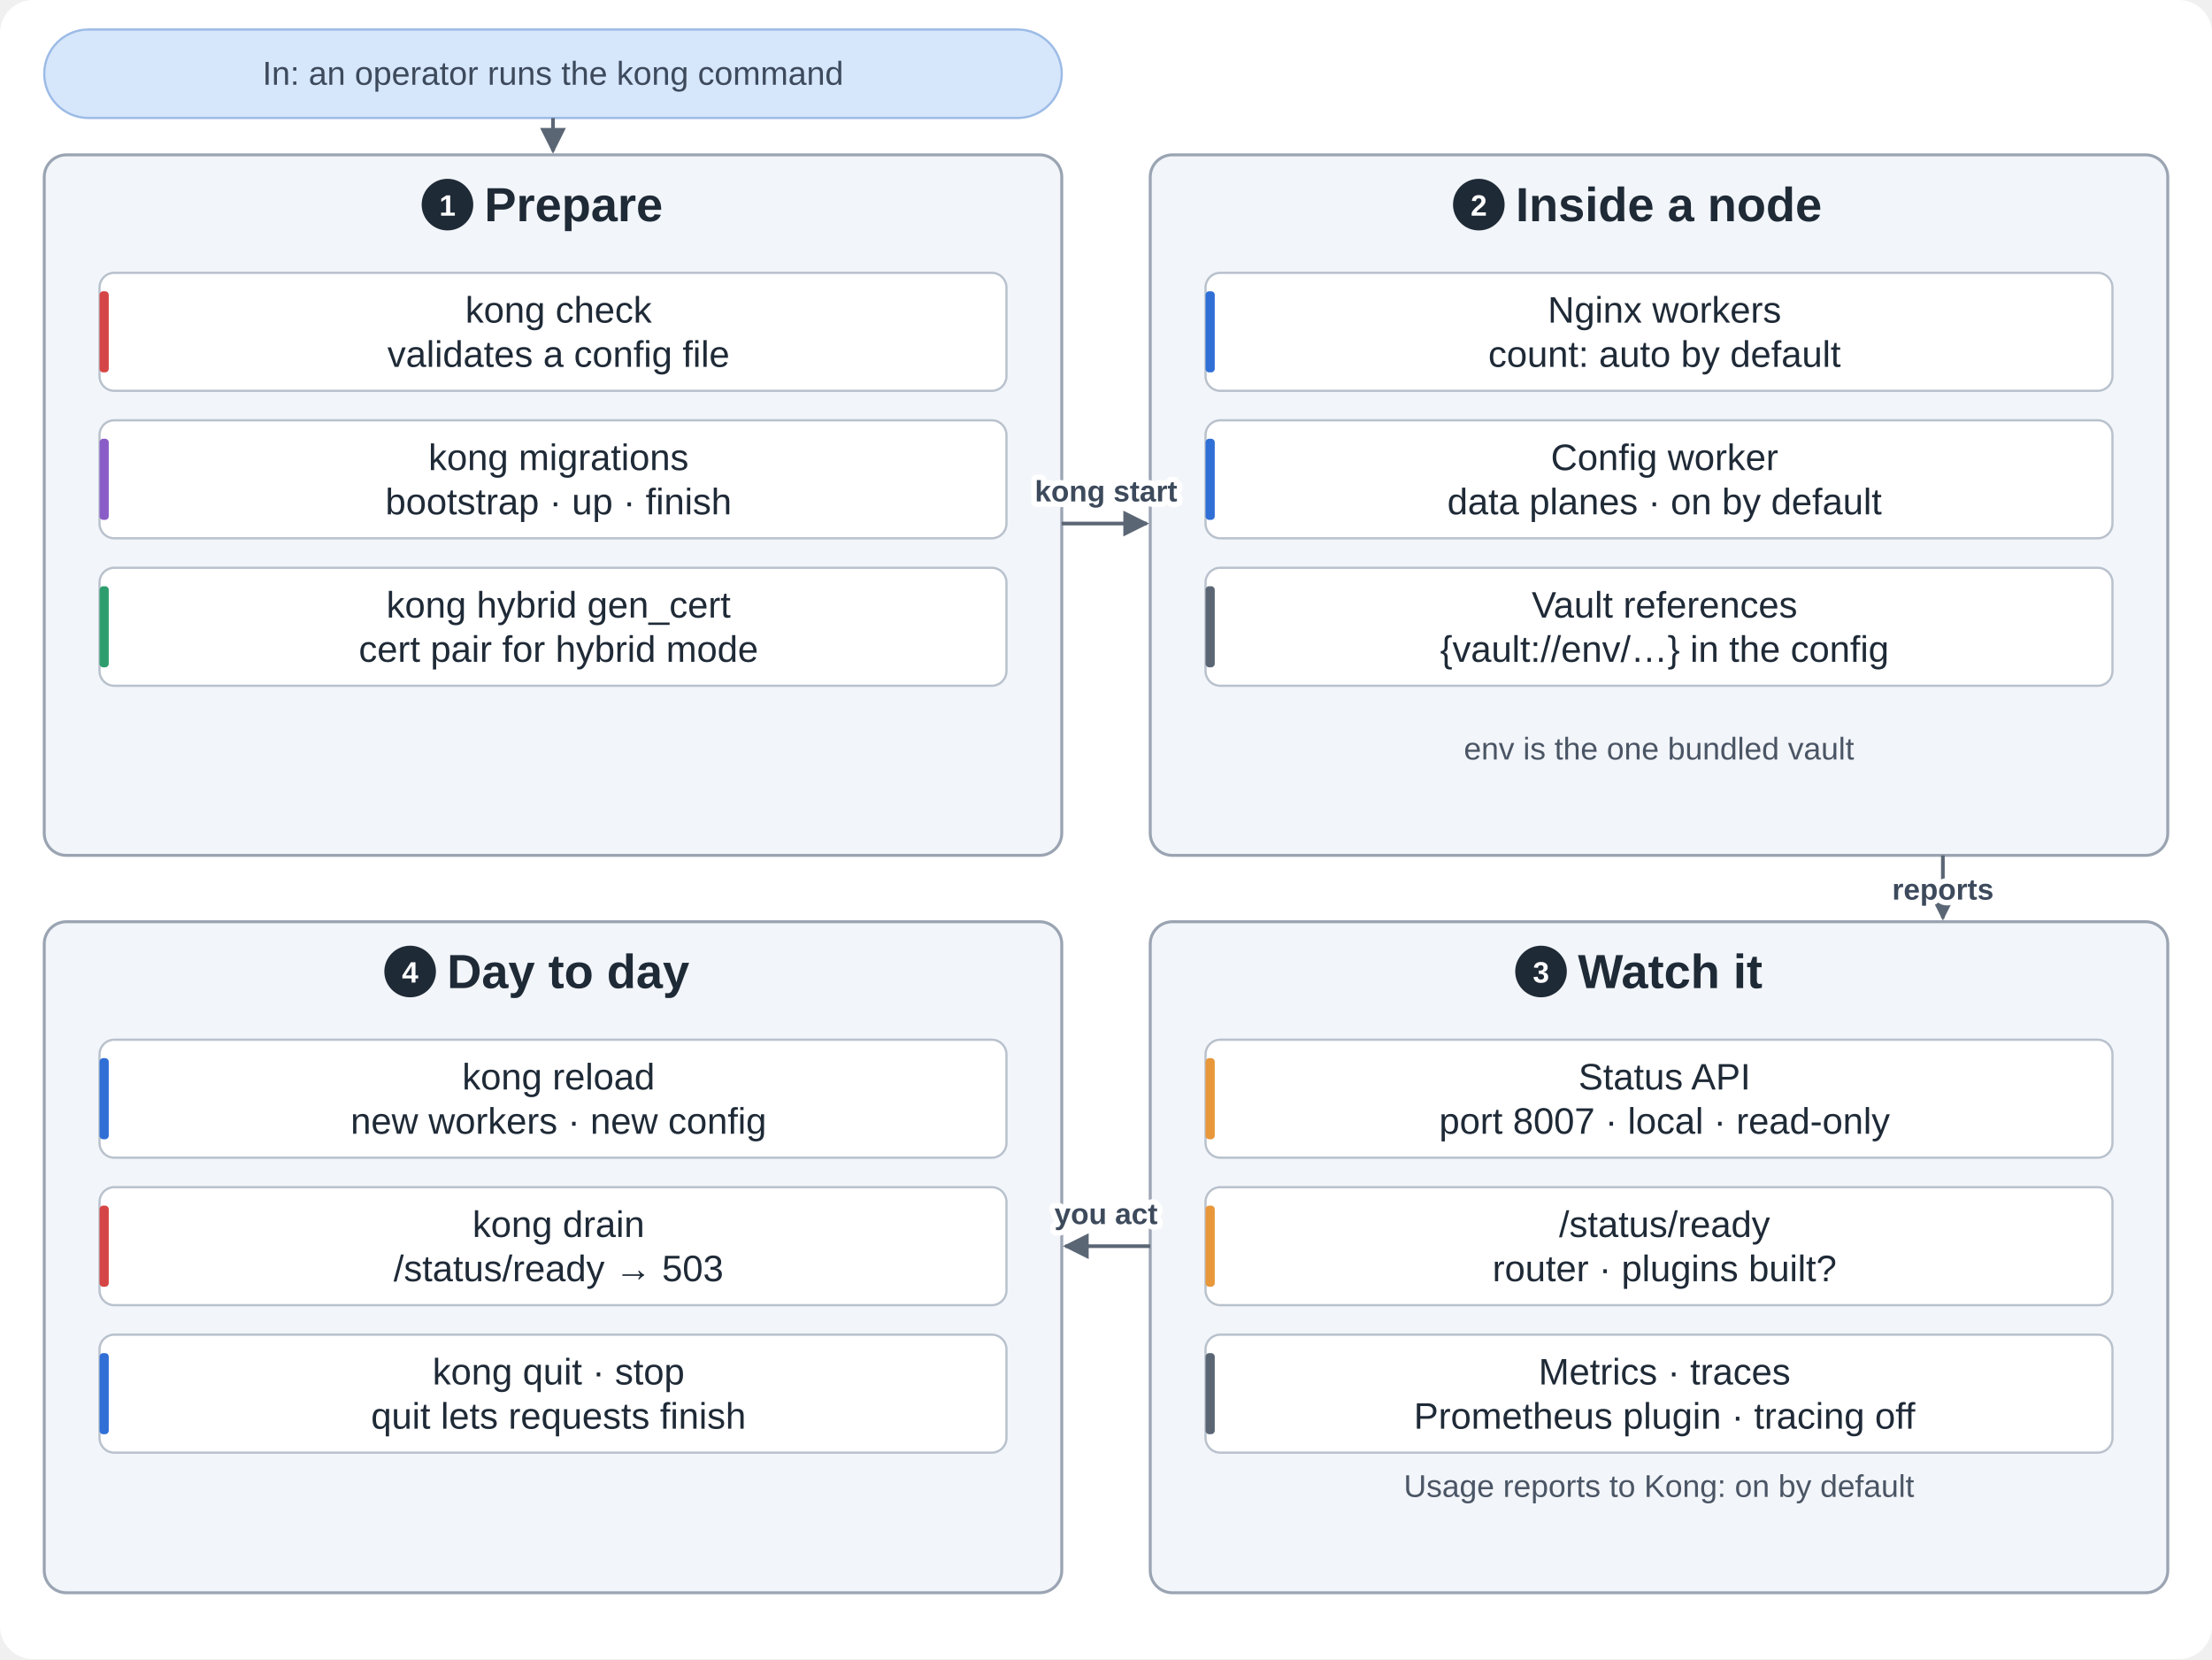
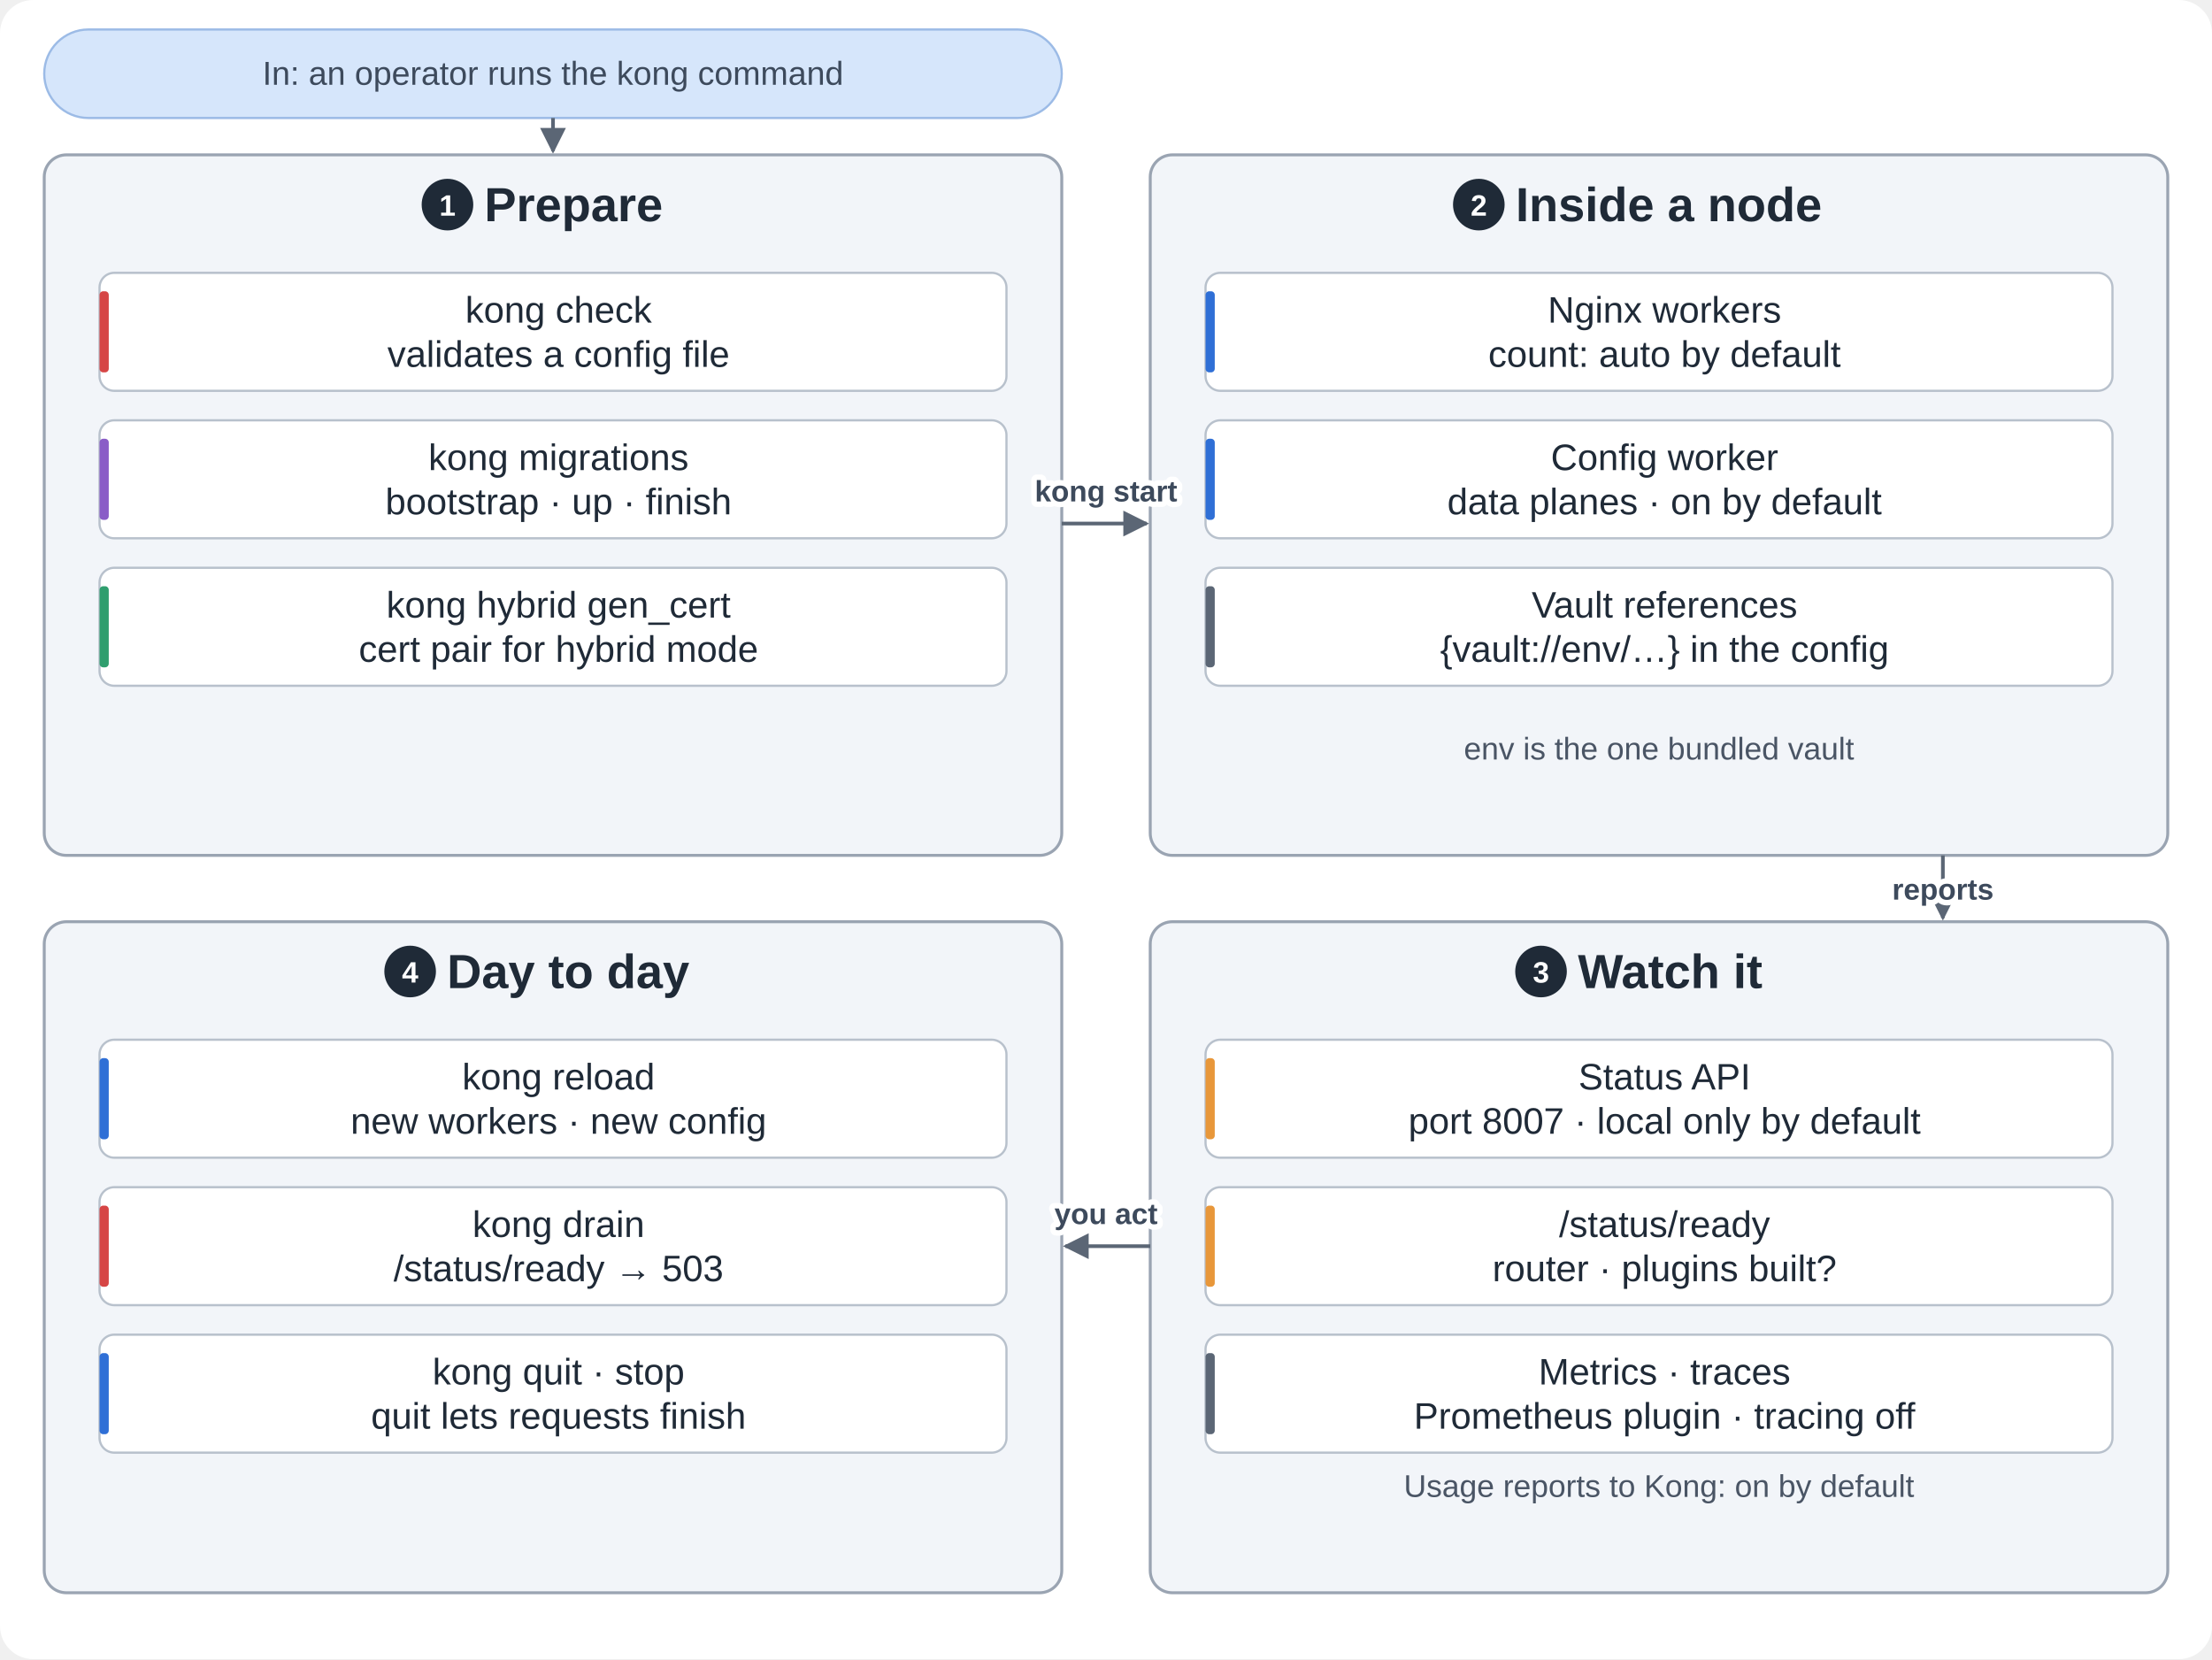
<svg xmlns="http://www.w3.org/2000/svg" viewBox="0 0 1200 900" width="1200" height="900" role="img" aria-labelledby="t d">
  <defs>
    <marker id="arr" viewBox="0 0 10 10" refX="9" refY="5" markerWidth="7" markerHeight="7" orient="auto">
      <path d="M0 0L10 5L0 10z" fill="#5b6675" />
    </marker>
    <marker id="ca" viewBox="0 0 10 10" refX="5" refY="5" markerWidth="6" markerHeight="6" orient="auto">
      <path d="M0 0L10 5L0 10z" fill="#5b6675" />
    </marker>
  </defs>
  <style>
text{font-family:-apple-system,"Helvetica Neue",Arial,"PingFang SC",sans-serif;fill:#1f2a37}
.gt{font-size:26px;font-weight:700}
.st{font-size:20px;font-weight:700}
.ag{font-size:20px}
.q{font-size:18px;fill:#3d4a5c}
.lb{font-size:17px;fill:#4a5565}
.al{font-size:16px;font-weight:600;fill:#3d4a5c;paint-order:stroke;stroke:#ffffff;stroke-width:6px;stroke-linejoin:round}
.grp{fill:#f2f5f9;stroke:#9aa4b2;stroke-width:1.6}
.sub{fill:#e8edf3;stroke:#b8c1cc;stroke-width:1.2}
.agent{fill:#ffffff;stroke:#b8c1cc;stroke-width:1.2}
.human{fill:#d6e6fb;stroke:#9cbbe6;stroke-width:1.2}
.front{fill:#dcf0e0;stroke:#9ccfa8;stroke-width:1.2}
.flow{stroke:#5b6675;stroke-width:2;fill:none;marker-end:url(#arr)}
.back{stroke-dasharray:7 5}
.cyc{stroke:#5b6675;stroke-width:2;fill:none;marker-end:url(#ca)}
.num{fill:#1f2a37}
.numt{font-size:16px;font-weight:700;fill:#ffffff}
</style>
  <rect width="1200" height="900" rx="18" fill="#ffffff" />
  <rect x="24" y="16" width="552" height="48" rx="24.0" class="human" />
  <text x="300.0" y="46.0" class="q" text-anchor="middle">In: an operator runs the kong command</text>
  <path d="M300.0 64V82" class="flow" />
  <rect x="24" y="84" width="552" height="380" rx="12" class="grp" />
  <circle cx="242.75" cy="111" r="14" class="num" />
  <text x="242.75" y="117" class="numt" text-anchor="middle">1</text>
  <text x="262.75" y="120" class="gt" text-anchor="start">Prepare</text>
  <rect x="54" y="148" width="492" height="64" rx="8" class="agent" />
  <rect x="54" y="158" width="5" height="44" rx="2" fill="#d64545" />
  <text x="303.0" y="175.0" class="ag" text-anchor="middle">kong check</text>
  <text x="303.0" y="199.0" class="ag" text-anchor="middle">validates a config file</text>
  <rect x="54" y="228" width="492" height="64" rx="8" class="agent" />
  <rect x="54" y="238" width="5" height="44" rx="2" fill="#8a5cc7" />
  <text x="303.0" y="255.0" class="ag" text-anchor="middle">kong migrations</text>
  <text x="303.0" y="279.0" class="ag" text-anchor="middle">bootstrap · up · finish</text>
  <rect x="54" y="308" width="492" height="64" rx="8" class="agent" />
  <rect x="54" y="318" width="5" height="44" rx="2" fill="#2f9e6e" />
  <text x="303.0" y="335.0" class="ag" text-anchor="middle">kong hybrid gen_cert</text>
  <text x="303.0" y="359.0" class="ag" text-anchor="middle">cert pair for hybrid mode</text>
  <rect x="624" y="84" width="552" height="380" rx="12" class="grp" />
  <circle cx="802.25" cy="111" r="14" class="num" />
  <text x="802.25" y="117" class="numt" text-anchor="middle">2</text>
  <text x="822.25" y="120" class="gt" text-anchor="start">Inside a node</text>
  <rect x="654" y="148" width="492" height="64" rx="8" class="agent" />
  <rect x="654" y="158" width="5" height="44" rx="2" fill="#2f6fd6" />
  <text x="903.0" y="175.0" class="ag" text-anchor="middle">Nginx workers</text>
  <text x="903.0" y="199.0" class="ag" text-anchor="middle">count: auto by default</text>
  <rect x="654" y="228" width="492" height="64" rx="8" class="agent" />
  <rect x="654" y="238" width="5" height="44" rx="2" fill="#2f6fd6" />
  <text x="903.0" y="255.0" class="ag" text-anchor="middle">Config worker</text>
  <text x="903.0" y="279.0" class="ag" text-anchor="middle">data planes · on by default</text>
  <rect x="654" y="308" width="492" height="64" rx="8" class="agent" />
  <rect x="654" y="318" width="5" height="44" rx="2" fill="#5b6675" />
  <text x="903.0" y="335.0" class="ag" text-anchor="middle">Vault references</text>
  <text x="903.0" y="359.0" class="ag" text-anchor="middle">{vault://env/…} in the config</text>
  <text x="900.0" y="412" class="lb" text-anchor="middle">env is the one bundled vault</text>
  <rect x="624" y="500" width="552" height="364" rx="12" class="grp" />
  <circle cx="836.0" cy="527" r="14" class="num" />
  <text x="836.0" y="533" class="numt" text-anchor="middle">3</text>
  <text x="856.0" y="536" class="gt" text-anchor="start">Watch it</text>
  <rect x="654" y="564" width="492" height="64" rx="8" class="agent" />
  <rect x="654" y="574" width="5" height="44" rx="2" fill="#e8973a" />
  <text x="903.0" y="591.0" class="ag" text-anchor="middle">Status API</text>
-   <text x="903.0" y="615.0" class="ag" text-anchor="middle">port 8007 · local · read-only</text>
+   <text x="903.0" y="615.0" class="ag" text-anchor="middle">port 8007 · local only by default</text>
  <rect x="654" y="644" width="492" height="64" rx="8" class="agent" />
  <rect x="654" y="654" width="5" height="44" rx="2" fill="#e8973a" />
  <text x="903.0" y="671.0" class="ag" text-anchor="middle">/status/ready</text>
  <text x="903.0" y="695.0" class="ag" text-anchor="middle">router · plugins built?</text>
  <rect x="654" y="724" width="492" height="64" rx="8" class="agent" />
  <rect x="654" y="734" width="5" height="44" rx="2" fill="#5b6675" />
  <text x="903.0" y="751.0" class="ag" text-anchor="middle">Metrics · traces</text>
  <text x="903.0" y="775.0" class="ag" text-anchor="middle">Prometheus plugin · tracing off</text>
  <text x="900.0" y="812" class="lb" text-anchor="middle">Usage reports to Kong: on by default</text>
  <rect x="24" y="500" width="552" height="364" rx="12" class="grp" />
  <circle cx="222.5" cy="527" r="14" class="num" />
  <text x="222.5" y="533" class="numt" text-anchor="middle">4</text>
  <text x="242.5" y="536" class="gt" text-anchor="start">Day to day</text>
  <rect x="54" y="564" width="492" height="64" rx="8" class="agent" />
  <rect x="54" y="574" width="5" height="44" rx="2" fill="#2f6fd6" />
  <text x="303.0" y="591.0" class="ag" text-anchor="middle">kong reload</text>
  <text x="303.0" y="615.0" class="ag" text-anchor="middle">new workers · new config</text>
  <rect x="54" y="644" width="492" height="64" rx="8" class="agent" />
  <rect x="54" y="654" width="5" height="44" rx="2" fill="#d64545" />
  <text x="303.0" y="671.0" class="ag" text-anchor="middle">kong drain</text>
  <text x="303.0" y="695.0" class="ag" text-anchor="middle">/status/ready → 503</text>
  <rect x="54" y="724" width="492" height="64" rx="8" class="agent" />
  <rect x="54" y="734" width="5" height="44" rx="2" fill="#2f6fd6" />
  <text x="303.0" y="751.0" class="ag" text-anchor="middle">kong quit · stop</text>
  <text x="303.0" y="775.0" class="ag" text-anchor="middle">quit lets requests finish</text>
  <path d="M576 284H622" class="flow" />
  <text x="600" y="272" class="al" text-anchor="middle">kong start</text>
  <path d="M1054 464V498" class="flow" />
  <text x="1054" y="488" class="al" text-anchor="middle">reports</text>
  <path d="M624 676H578" class="flow" />
  <text x="600" y="664" class="al" text-anchor="middle">you act</text>
</svg>
